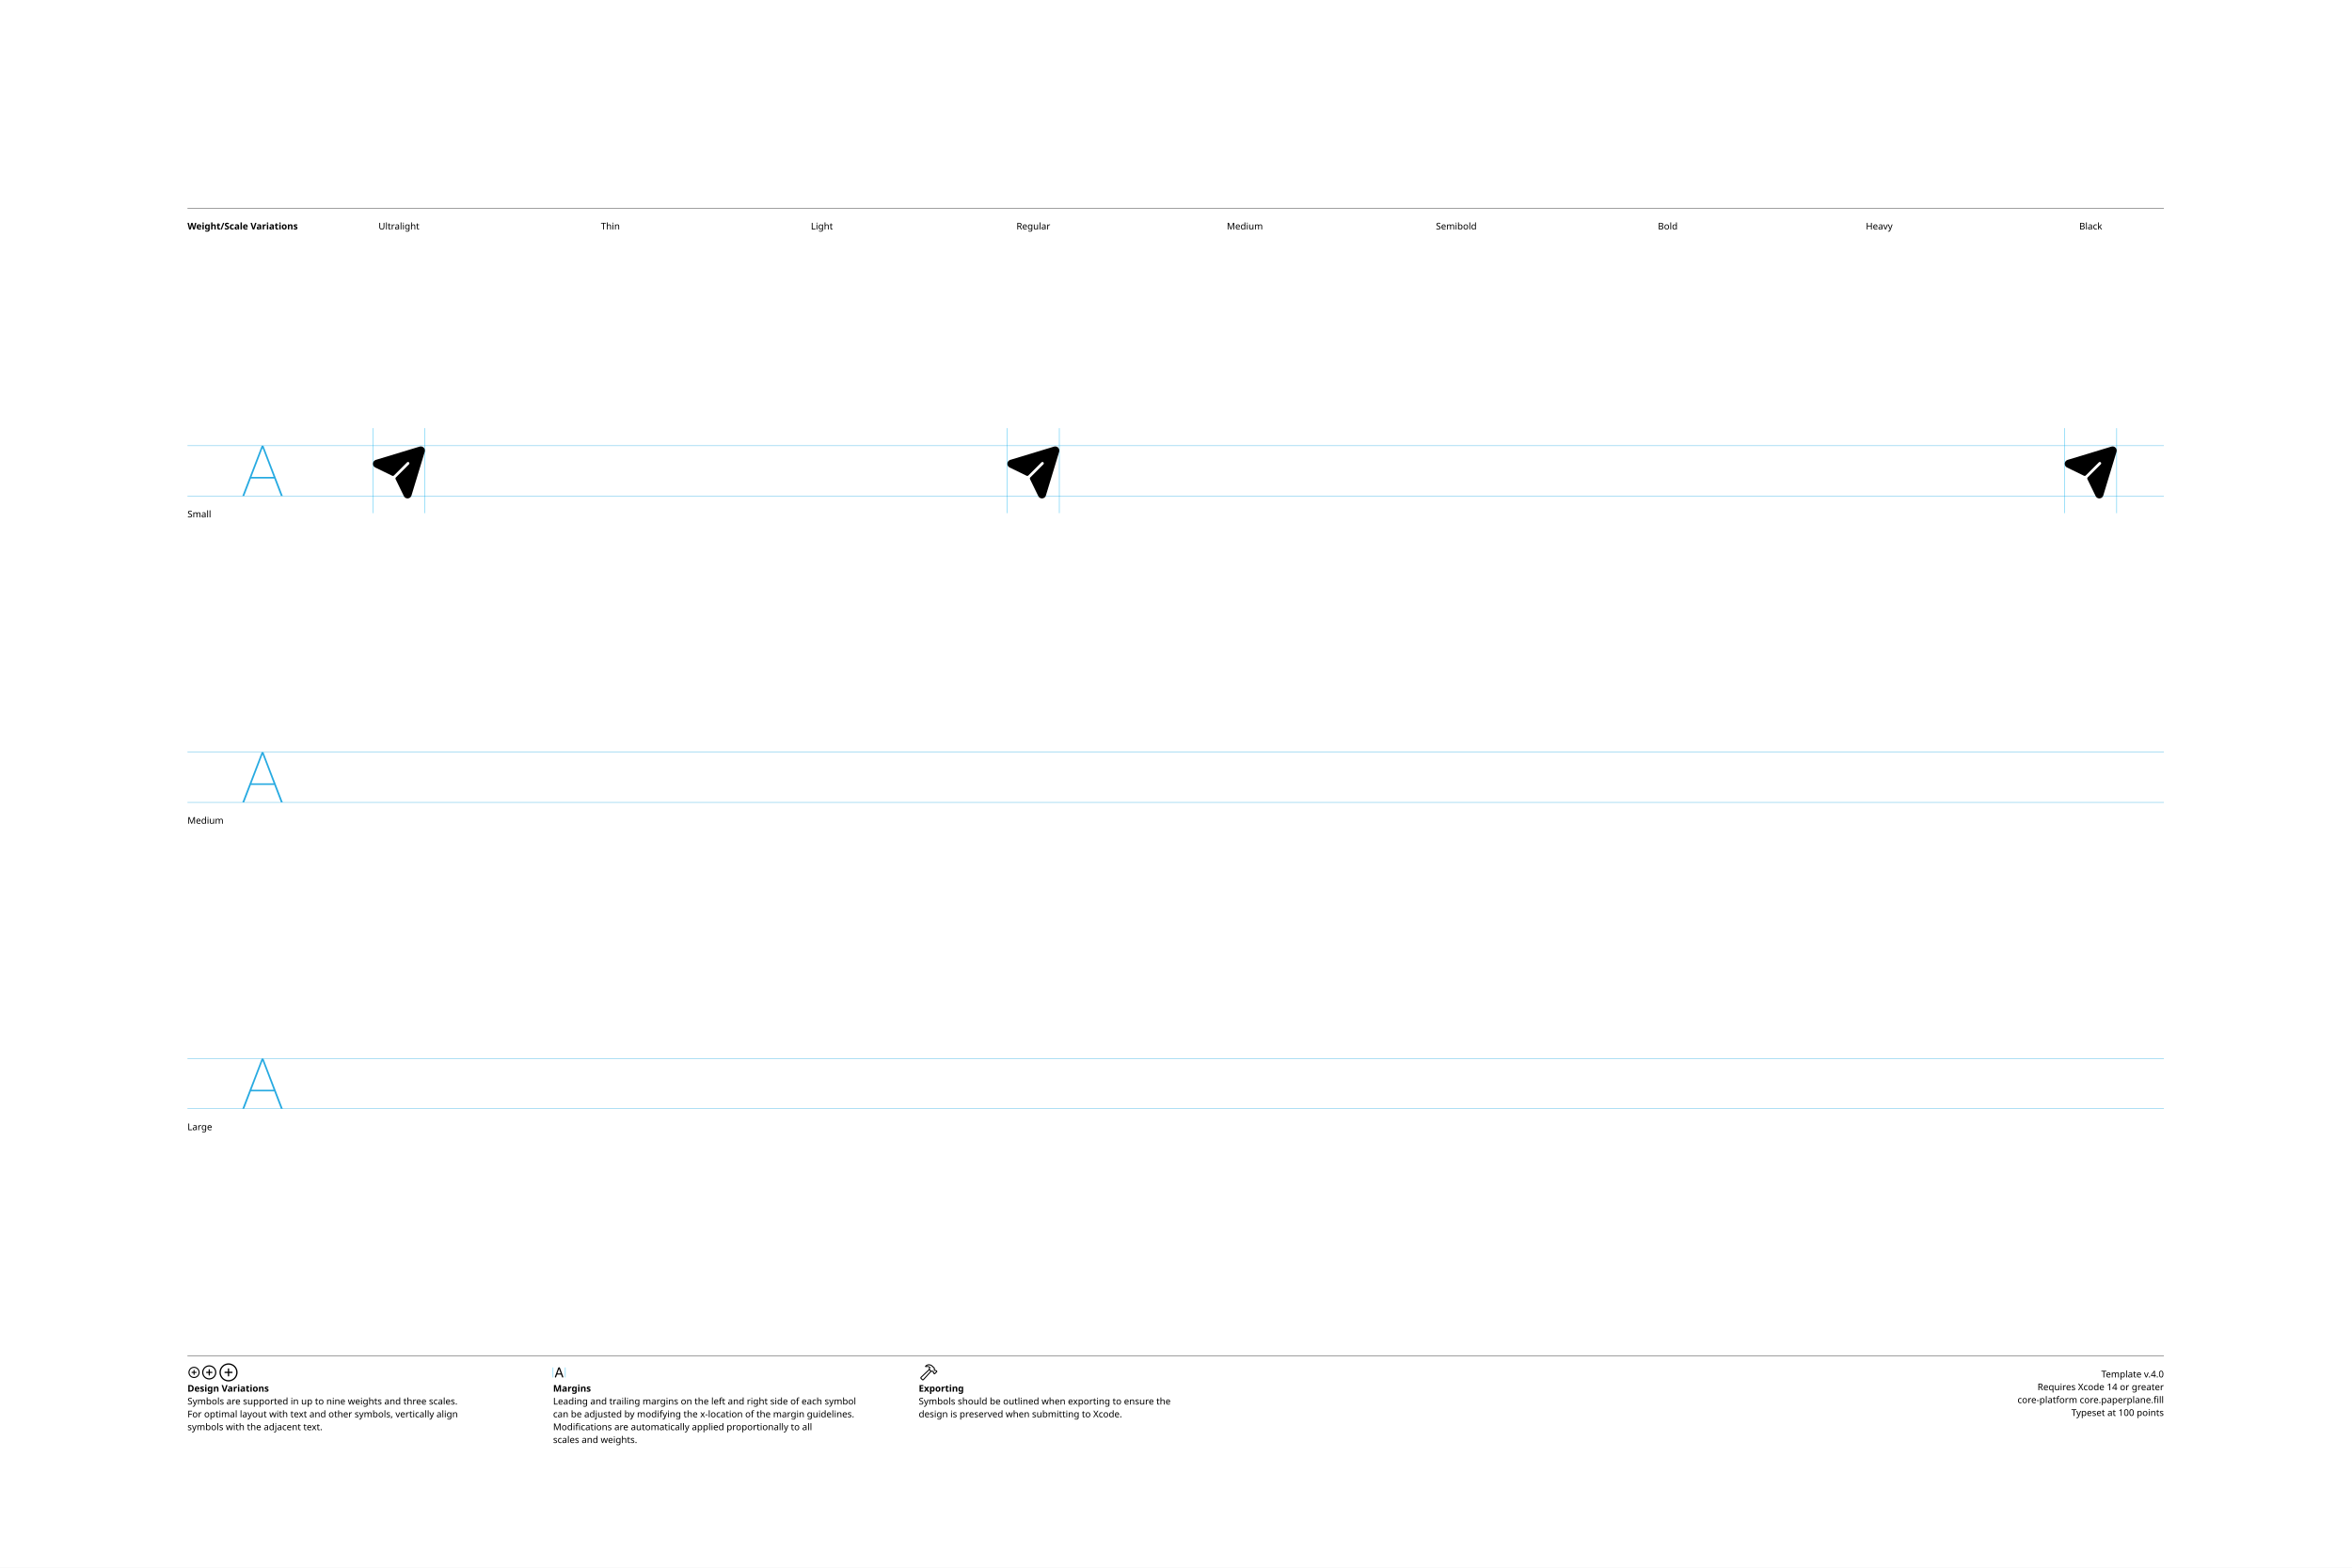
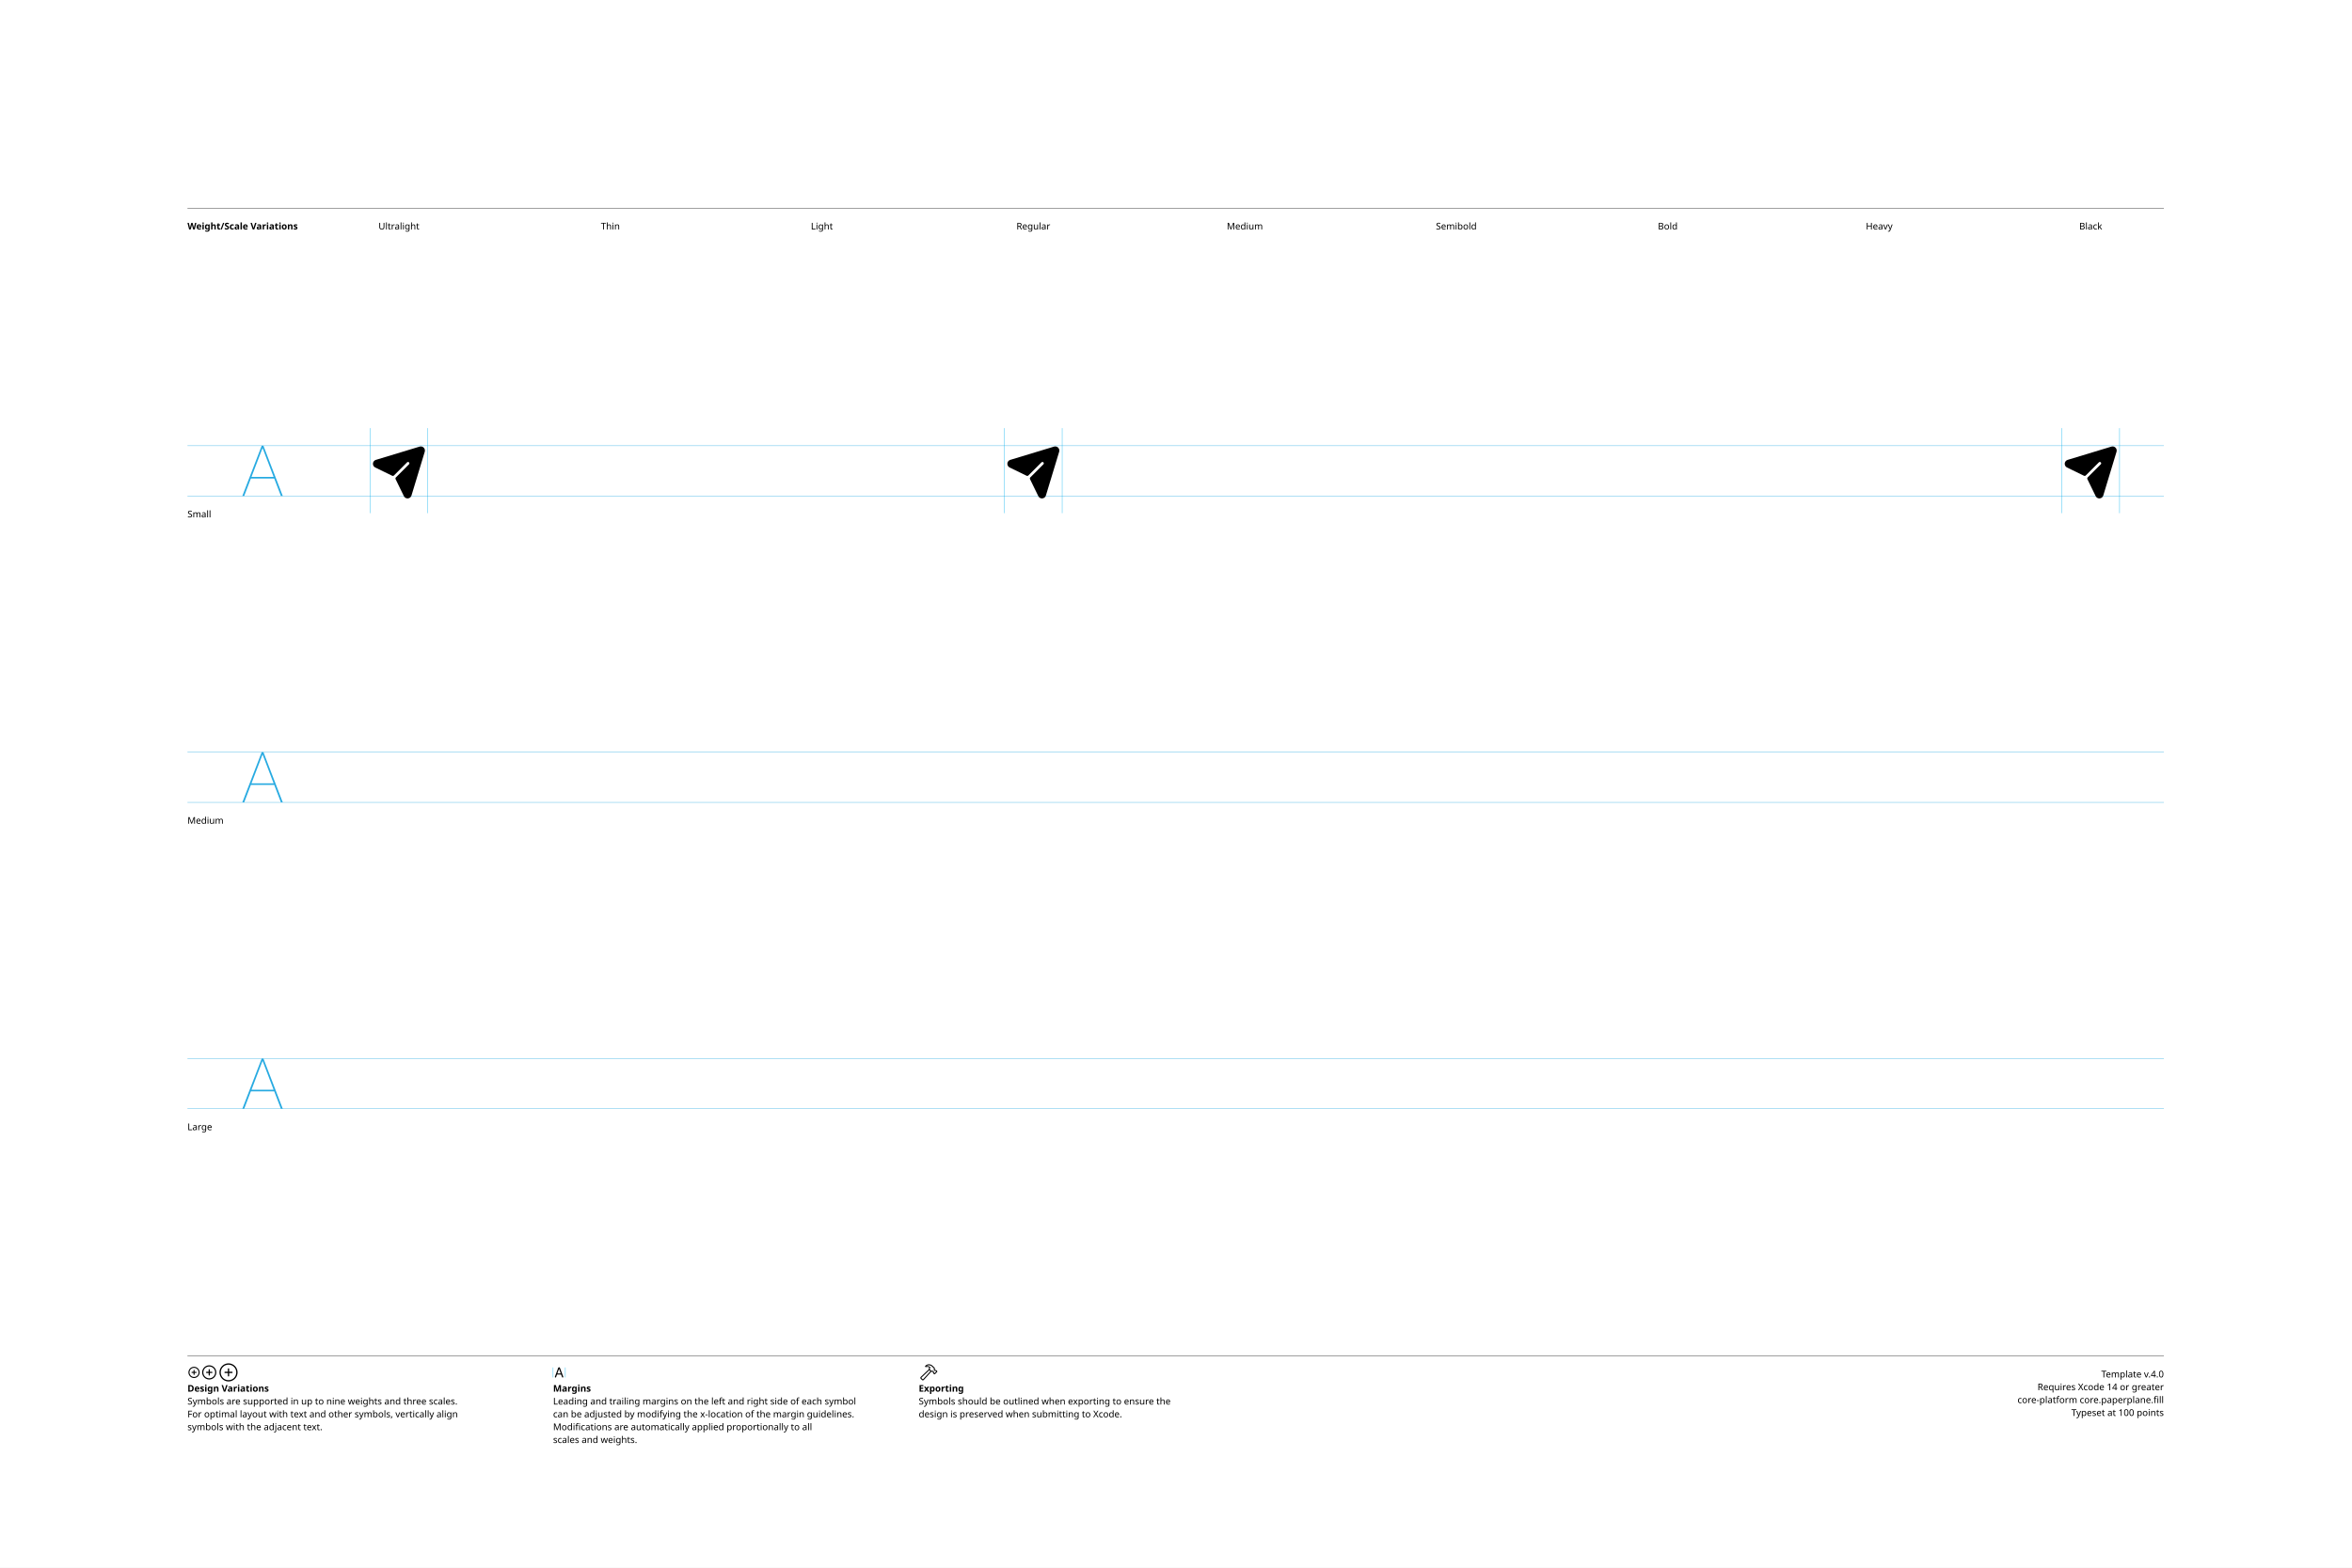
<svg xmlns="http://www.w3.org/2000/svg" version="1.1" width="3300" height="2200">
  <style>.monochrome-0 {fill:#000000}
.monochrome-1 {fill:#000000}
.multicolor-0:tintColor {fill:#007AFF}
.multicolor-1:systemRedColor {fill:#FF3B30}
.hierarchical-0:primary {fill:#212121}
.hierarchical-1:secondary {fill:#8E8E8E}
.SFSymbolsPreview000000 {fill:#000000;opacity:1.0}
.SFSymbolsPreviewFF3B30 {fill:#FF3B30;opacity:1.0}
</style>
  <g id="Notes">
    <rect height="2200" id="artboard" style="fill:white;opacity:1" width="3300" x="0" y="0" />
    <line style="fill:none;stroke:black;opacity:1;stroke-width:0.5;" x1="263" x2="3036" y1="292" y2="292" />
    <text style="stroke:none;fill:black;font-family:sans-serif;font-size:13;font-weight:bold;" transform="matrix(1 0 0 1 263 322)">Weight/Scale Variations</text>
    <text style="stroke:none;fill:black;font-family:sans-serif;font-size:13;text-anchor:middle;" transform="matrix(1 0 0 1 559.711 322)">Ultralight</text>
    <text style="stroke:none;fill:black;font-family:sans-serif;font-size:13;text-anchor:middle;" transform="matrix(1 0 0 1 856.422 322)">Thin</text>
    <text style="stroke:none;fill:black;font-family:sans-serif;font-size:13;text-anchor:middle;" transform="matrix(1 0 0 1 1153.13 322)">Light</text>
    <text style="stroke:none;fill:black;font-family:sans-serif;font-size:13;text-anchor:middle;" transform="matrix(1 0 0 1 1449.84 322)">Regular</text>
    <text style="stroke:none;fill:black;font-family:sans-serif;font-size:13;text-anchor:middle;" transform="matrix(1 0 0 1 1746.56 322)">Medium</text>
    <text style="stroke:none;fill:black;font-family:sans-serif;font-size:13;text-anchor:middle;" transform="matrix(1 0 0 1 2043.27 322)">Semibold</text>
    <text style="stroke:none;fill:black;font-family:sans-serif;font-size:13;text-anchor:middle;" transform="matrix(1 0 0 1 2339.98 322)">Bold</text>
    <text style="stroke:none;fill:black;font-family:sans-serif;font-size:13;text-anchor:middle;" transform="matrix(1 0 0 1 2636.69 322)">Heavy</text>
    <text style="stroke:none;fill:black;font-family:sans-serif;font-size:13;text-anchor:middle;" transform="matrix(1 0 0 1 2933.4 322)">Black</text>
    <line style="fill:none;stroke:black;opacity:1;stroke-width:0.5;" x1="263" x2="3036" y1="1903" y2="1903" />
    <g transform="matrix(1 0 0 1 263 1933)">
      <path d="M9.248 0.83C13.555 0.83 17.139-2.744 17.139-7.051C17.139-11.357 13.545-14.932 9.238-14.932C4.941-14.932 1.367-11.357 1.367-7.051C1.367-2.744 4.951 0.83 9.248 0.83ZM9.248-0.654C5.703-0.654 2.871-3.496 2.871-7.051C2.871-10.605 5.693-13.447 9.238-13.447C12.793-13.447 15.645-10.605 15.645-7.051C15.645-3.496 12.803-0.654 9.248-0.654ZM5.654-7.051C5.654-6.621 5.957-6.328 6.406-6.328L8.506-6.328L8.506-4.209C8.506-3.77 8.799-3.467 9.229-3.467C9.678-3.467 9.971-3.77 9.971-4.209L9.971-6.328L12.09-6.328C12.529-6.328 12.832-6.621 12.832-7.051C12.832-7.49 12.529-7.793 12.09-7.793L9.971-7.793L9.971-9.902C9.971-10.352 9.678-10.654 9.229-10.654C8.799-10.654 8.506-10.352 8.506-9.902L8.506-7.793L6.406-7.793C5.957-7.793 5.654-7.49 5.654-7.051Z" />
    </g>
    <g transform="matrix(1 0 0 1 281.867 1933)">
      <path d="M11.709 2.91C17.158 2.91 21.67-1.611 21.67-7.051C21.67-12.5 17.148-17.012 11.699-17.012C6.26-17.012 1.748-12.5 1.748-7.051C1.748-1.611 6.27 2.91 11.709 2.91ZM11.709 1.25C7.1 1.25 3.418-2.441 3.418-7.051C3.418-11.66 7.09-15.352 11.699-15.352C16.309-15.352 20.01-11.66 20.01-7.051C20.01-2.441 16.318 1.25 11.709 1.25ZM7.178-7.051C7.178-6.572 7.51-6.25 8.008-6.25L10.879-6.25L10.879-3.369C10.879-2.881 11.211-2.539 11.69-2.539C12.178-2.539 12.52-2.871 12.52-3.369L12.52-6.25L15.4-6.25C15.889-6.25 16.23-6.572 16.23-7.051C16.23-7.539 15.889-7.881 15.4-7.881L12.52-7.881L12.52-10.752C12.52-11.25 12.178-11.592 11.69-11.592C11.211-11.592 10.879-11.25 10.879-10.752L10.879-7.881L8.008-7.881C7.51-7.881 7.178-7.539 7.178-7.051Z" />
    </g>
    <g transform="matrix(1 0 0 1 305.646 1933)">
      <path d="M14.971 5.664C21.934 5.664 27.695-0.098 27.695-7.051C27.695-14.014 21.924-19.775 14.961-19.775C8.008-19.775 2.256-14.014 2.256-7.051C2.256-0.098 8.018 5.664 14.971 5.664ZM14.971 3.848C8.936 3.848 4.082-1.016 4.082-7.051C4.082-13.096 8.926-17.949 14.961-17.949C21.006-17.949 25.869-13.096 25.869-7.051C25.869-1.016 21.016 3.848 14.971 3.848ZM9.199-7.051C9.199-6.533 9.57-6.172 10.117-6.172L14.062-6.172L14.062-2.217C14.062-1.68 14.434-1.299 14.951-1.299C15.488-1.299 15.859-1.67 15.859-2.217L15.859-6.172L19.814-6.172C20.352-6.172 20.732-6.533 20.732-7.051C20.732-7.598 20.361-7.969 19.814-7.969L15.859-7.969L15.859-11.914C15.859-12.461 15.488-12.842 14.951-12.842C14.434-12.842 14.062-12.461 14.062-11.914L14.062-7.969L10.117-7.969C9.57-7.969 9.199-7.598 9.199-7.051Z" />
    </g>
    <text style="stroke:none;fill:black;font-family:sans-serif;font-size:13;font-weight:bold;" transform="matrix(1 0 0 1 263 1953)">Design Variations</text>
    <text style="stroke:none;fill:black;font-family:sans-serif;font-size:13;" transform="matrix(1 0 0 1 263 1971)">Symbols are supported in up to nine weights and three scales.</text>
    <text style="stroke:none;fill:black;font-family:sans-serif;font-size:13;" transform="matrix(1 0 0 1 263 1989)">For optimal layout with text and other symbols, vertically align</text>
    <text style="stroke:none;fill:black;font-family:sans-serif;font-size:13;" transform="matrix(1 0 0 1 263 2007)">symbols with the adjacent text.</text>
    <line style="fill:none;stroke:#00AEEF;stroke-width:0.5;opacity:1.0;" x1="776" x2="776" y1="1919" y2="1933" />
    <g transform="matrix(1 0 0 1 776 1933)">
      <path d="M3.311 0.156C3.828 0.156 4.082-0.039 4.268-0.586L5.527-4.033L11.289-4.033L12.549-0.586C12.734-0.039 12.988 0.156 13.496 0.156C14.014 0.156 14.346-0.156 14.346-0.645C14.346-0.811 14.316-0.967 14.238-1.172L9.658-13.369C9.434-13.965 9.033-14.268 8.408-14.268C7.803-14.268 7.393-13.975 7.178-13.379L2.598-1.162C2.52-0.957 2.49-0.801 2.49-0.635C2.49-0.146 2.803 0.156 3.311 0.156ZM6.006-5.518L8.379-12.09L8.428-12.09L10.801-5.518Z" />
    </g>
    <line style="fill:none;stroke:#00AEEF;stroke-width:0.5;opacity:1.0;" x1="793.197" x2="793.197" y1="1919" y2="1933" />
    <text style="stroke:none;fill:black;font-family:sans-serif;font-size:13;font-weight:bold;" transform="matrix(1 0 0 1 776 1953)">Margins</text>
    <text style="stroke:none;fill:black;font-family:sans-serif;font-size:13;" transform="matrix(1 0 0 1 776 1971)">Leading and trailing margins on the left and right side of each symbol</text>
    <text style="stroke:none;fill:black;font-family:sans-serif;font-size:13;" transform="matrix(1 0 0 1 776 1989)">can be adjusted by modifying the x-location of the margin guidelines.</text>
    <text style="stroke:none;fill:black;font-family:sans-serif;font-size:13;" transform="matrix(1 0 0 1 776 2007)">Modifications are automatically applied proportionally to all</text>
    <text style="stroke:none;fill:black;font-family:sans-serif;font-size:13;" transform="matrix(1 0 0 1 776 2025)">scales and weights.</text>
    <g transform="matrix(1 0 0 1 1289 1933)">
      <path d="M2.842 1.865L4.541 3.574C5.4 4.443 6.387 4.385 7.314 3.359L18.008-8.428L17.041-9.404L6.426 2.275C6.074 2.676 5.742 2.773 5.273 2.305L4.102 1.143C3.633 0.684 3.74 0.342 4.141-0.02L15.615-10.82L14.639-11.787L3.047-0.898C2.061 0.02 1.982 0.996 2.842 1.865ZM9.258-16.328C8.838-15.918 8.809-15.342 9.043-14.951C9.277-14.59 9.736-14.355 10.381-14.521C11.846-14.863 13.369-14.922 14.795-13.984L14.209-12.529C13.867-11.699 14.043-11.113 14.58-10.566L16.875-8.252C17.363-7.764 17.773-7.744 18.34-7.842L19.404-8.037L20.068-7.363L20.029-6.807C19.99-6.309 20.117-5.928 20.605-5.449L21.367-4.707C21.846-4.229 22.461-4.199 22.93-4.668L25.84-7.588C26.309-8.057 26.289-8.652 25.811-9.131L25.039-9.893C24.561-10.371 24.189-10.527 23.711-10.488L23.135-10.44L22.49-11.074L22.734-12.197C22.861-12.764 22.705-13.203 22.119-13.789L19.922-15.977C16.582-19.297 12.148-19.219 9.258-16.328ZM10.752-15.957C13.184-17.734 16.475-17.432 18.701-15.205L21.133-12.793C21.367-12.559 21.406-12.373 21.338-12.031L21.016-10.547L22.52-9.062L23.506-9.121C23.76-9.131 23.838-9.111 24.033-8.916L24.609-8.34L22.168-5.898L21.592-6.475C21.396-6.67 21.367-6.748 21.377-7.012L21.445-7.988L19.951-9.473L18.428-9.219C18.105-9.15 17.959-9.18 17.715-9.414L15.713-11.416C15.459-11.65 15.43-11.816 15.586-12.188L16.465-14.277C14.902-15.732 12.871-16.357 10.84-15.762C10.684-15.723 10.625-15.85 10.752-15.957Z" />
    </g>
    <text style="stroke:none;fill:black;font-family:sans-serif;font-size:13;font-weight:bold;" transform="matrix(1 0 0 1 1289 1953)">Exporting</text>
    <text style="stroke:none;fill:black;font-family:sans-serif;font-size:13;" transform="matrix(1 0 0 1 1289 1971)">Symbols should be outlined when exporting to ensure the</text>
    <text style="stroke:none;fill:black;font-family:sans-serif;font-size:13;" transform="matrix(1 0 0 1 1289 1989)">design is preserved when submitting to Xcode.</text>
    <text id="template-version" style="stroke:none;fill:black;font-family:sans-serif;font-size:13;text-anchor:end;" transform="matrix(1 0 0 1 3036 1933)">Template v.4.0</text>
    <text style="stroke:none;fill:black;font-family:sans-serif;font-size:13;text-anchor:end;" transform="matrix(1 0 0 1 3036 1951)">Requires Xcode 14 or greater</text>
    <text id="descriptive-name" style="stroke:none;fill:black;font-family:sans-serif;font-size:13;text-anchor:end;" transform="matrix(1 0 0 1 3036 1969)">core-platform core.paperplane.fill</text>
    <text style="stroke:none;fill:black;font-family:sans-serif;font-size:13;text-anchor:end;" transform="matrix(1 0 0 1 3036 1987)">Typeset at 100 points</text>
    <text style="stroke:none;fill:black;font-family:sans-serif;font-size:13;" transform="matrix(1 0 0 1 263 726)">Small</text>
    <text style="stroke:none;fill:black;font-family:sans-serif;font-size:13;" transform="matrix(1 0 0 1 263 1156)">Medium</text>
    <text style="stroke:none;fill:black;font-family:sans-serif;font-size:13;" transform="matrix(1 0 0 1 263 1586)">Large</text>
  </g>
  <g id="Guides">
    <g id="H-reference" style="fill:#27AAE1;stroke:none;" transform="matrix(1 0 0 1 339 696)">
      <path d="M0.994 0L3.638 0L29.328-67.132L30.03-67.132L30.03-70.459L28.123-70.459ZM11.688-24.48L46.981-24.48L46.231-26.729L12.438-26.729ZM55.12 0L57.764 0L30.638-70.459L29.433-70.459L29.433-67.132Z" />
    </g>
    <line id="Baseline-S" style="fill:none;stroke:#27AAE1;opacity:1;stroke-width:0.5;" x1="263" x2="3036" y1="696" y2="696" />
    <line id="Capline-S" style="fill:none;stroke:#27AAE1;opacity:1;stroke-width:0.5;" x1="263" x2="3036" y1="625.541" y2="625.541" />
    <g id="H-reference" style="fill:#27AAE1;stroke:none;" transform="matrix(1 0 0 1 339 1126)">
      <path d="M0.994 0L3.638 0L29.328-67.132L30.03-67.132L30.03-70.459L28.123-70.459ZM11.688-24.48L46.981-24.48L46.231-26.729L12.438-26.729ZM55.12 0L57.764 0L30.638-70.459L29.433-70.459L29.433-67.132Z" />
    </g>
    <line id="Baseline-M" style="fill:none;stroke:#27AAE1;opacity:1;stroke-width:0.5;" x1="263" x2="3036" y1="1126" y2="1126" />
    <line id="Capline-M" style="fill:none;stroke:#27AAE1;opacity:1;stroke-width:0.5;" x1="263" x2="3036" y1="1055.54" y2="1055.54" />
    <g id="H-reference" style="fill:#27AAE1;stroke:none;" transform="matrix(1 0 0 1 339 1556)">
      <path d="M0.994 0L3.638 0L29.328-67.132L30.03-67.132L30.03-70.459L28.123-70.459ZM11.688-24.48L46.981-24.48L46.231-26.729L12.438-26.729ZM55.12 0L57.764 0L30.638-70.459L29.433-70.459L29.433-67.132Z" />
    </g>
    <line id="Baseline-L" style="fill:none;stroke:#27AAE1;opacity:1;stroke-width:0.5;" x1="263" x2="3036" y1="1556" y2="1556" />
    <line id="Capline-L" style="fill:none;stroke:#27AAE1;opacity:1;stroke-width:0.5;" x1="263" x2="3036" y1="1485.54" y2="1485.54" />
-     <line id="left-margin-Ultralight-S" style="fill:none;stroke:#00AEEF;stroke-width:0.5;opacity:1.0;" x1="523.234" x2="523.234" y1="600.785" y2="720.121" />
-     <line id="right-margin-Ultralight-S" style="fill:none;stroke:#00AEEF;stroke-width:0.5;opacity:1.0;" x1="596.188" x2="596.188" y1="600.785" y2="720.121" />
-     <line id="left-margin-Regular-S" style="fill:none;stroke:#00AEEF;stroke-width:0.5;opacity:1.0;" x1="1413.363" x2="1413.363" y1="600.785" y2="720.121" />
-     <line id="right-margin-Regular-S" style="fill:none;stroke:#00AEEF;stroke-width:0.5;opacity:1.0;" x1="1486.317" x2="1486.317" y1="600.785" y2="720.121" />
-     <line id="left-margin-Black-S" style="fill:none;stroke:#00AEEF;stroke-width:0.5;opacity:1.0;" x1="2896.923" x2="2896.923" y1="600.785" y2="720.121" />
-     <line id="right-margin-Black-S" style="fill:none;stroke:#00AEEF;stroke-width:0.5;opacity:1.0;" x1="2969.877" x2="2969.877" y1="600.785" y2="720.121" />
+     <line id="left-margin-Ultralight-S" style="fill:none;stroke:#00AEEF;stroke-width:0.5;opacity:1.0;" x1="519.234" x2="519.234" y1="600.785" y2="720.121" />
+     <line id="right-margin-Ultralight-S" style="fill:none;stroke:#00AEEF;stroke-width:0.5;opacity:1.0;" x1="600.188" x2="600.188" y1="600.785" y2="720.121" />
+     <line id="left-margin-Regular-S" style="fill:none;stroke:#00AEEF;stroke-width:0.5;opacity:1.0;" x1="1409.363" x2="1409.363" y1="600.785" y2="720.121" />
+     <line id="right-margin-Regular-S" style="fill:none;stroke:#00AEEF;stroke-width:0.5;opacity:1.0;" x1="1490.317" x2="1490.317" y1="600.785" y2="720.121" />
+     <line id="left-margin-Black-S" style="fill:none;stroke:#00AEEF;stroke-width:0.5;opacity:1.0;" x1="2892.923" x2="2892.923" y1="600.785" y2="720.121" />
+     <line id="right-margin-Black-S" style="fill:none;stroke:#00AEEF;stroke-width:0.5;opacity:1.0;" x1="2973.877" x2="2973.877" y1="600.785" y2="720.121" />
  </g>
  <g id="Symbols">
    <g id="Ultralight-S" transform="matrix(1 0 0 1 523.234 696)">
      <path class="monochrome-0 multicolor-0:tintColor hierarchical-0:primary SFSymbolsPreview000000" d="M71.265 -67.813C72.715 -66.366 73.285 -64.26 72.767 -62.282C72.765 -62.23 72.756 -62.178 72.74 -62.127L54.12 -0.718C53.47 1.582 51.458 3.236 49.079 3.429C48.914 3.443 48.748 3.45 48.584 3.45C46.358 3.457 44.33 2.171 43.393 0.163L31.744 -23.742C31.386 -24.478 31.534 -25.361 32.114 -25.94L50.637 -44.462C51.354 -45.217 51.339 -46.406 50.602 -47.142C49.866 -47.879 48.677 -47.894 47.934 -47.188L29.39 -28.654C28.811 -28.075 27.928 -27.926 27.192 -28.285L3.269 -39.928C1.114 -40.962 -0.179 -43.219 0.02 -45.601C0.219 -47.982 1.868 -49.994 4.157 -50.653L65.577 -69.277C65.628 -69.292 65.679 -69.301 65.732 -69.304C67.708 -69.826 69.815 -69.26 71.265 -67.813Z" />
    </g>
    <g id="Regular-S" transform="matrix(1 0 0 1 1413.363 696)">
      <path class="monochrome-0 multicolor-0:tintColor hierarchical-0:primary SFSymbolsPreview000000" d="M71.265 -67.813C72.715 -66.366 73.285 -64.26 72.767 -62.282C72.765 -62.23 72.756 -62.178 72.74 -62.127L54.12 -0.718C53.47 1.582 51.458 3.236 49.079 3.429C48.914 3.443 48.748 3.45 48.584 3.45C46.358 3.457 44.33 2.171 43.393 0.163L31.744 -23.742C31.386 -24.478 31.534 -25.361 32.114 -25.94L50.637 -44.462C51.354 -45.217 51.339 -46.406 50.602 -47.142C49.866 -47.879 48.677 -47.894 47.934 -47.188L29.39 -28.654C28.811 -28.075 27.928 -27.926 27.192 -28.285L3.269 -39.928C1.114 -40.962 -0.179 -43.219 0.02 -45.601C0.219 -47.982 1.868 -49.994 4.157 -50.653L65.577 -69.277C65.628 -69.292 65.679 -69.301 65.732 -69.304C67.708 -69.826 69.815 -69.26 71.265 -67.813Z" />
    </g>
    <g id="Black-S" transform="matrix(1 0 0 1 2896.923 696)">
      <path class="monochrome-0 multicolor-0:tintColor hierarchical-0:primary SFSymbolsPreview000000" d="M71.265 -67.813C72.715 -66.366 73.285 -64.26 72.767 -62.282C72.765 -62.23 72.756 -62.178 72.74 -62.127L54.12 -0.718C53.47 1.582 51.458 3.236 49.079 3.429C48.914 3.443 48.748 3.45 48.584 3.45C46.358 3.457 44.33 2.171 43.393 0.163L31.744 -23.742C31.386 -24.478 31.534 -25.361 32.114 -25.94L50.637 -44.462C51.354 -45.217 51.339 -46.406 50.602 -47.142C49.866 -47.879 48.677 -47.894 47.934 -47.188L29.39 -28.654C28.811 -28.075 27.928 -27.926 27.192 -28.285L3.269 -39.928C1.114 -40.962 -0.179 -43.219 0.02 -45.601C0.219 -47.982 1.868 -49.994 4.157 -50.653L65.577 -69.277C65.628 -69.292 65.679 -69.301 65.732 -69.304C67.708 -69.826 69.815 -69.26 71.265 -67.813Z" />
    </g>
  </g>
</svg>
